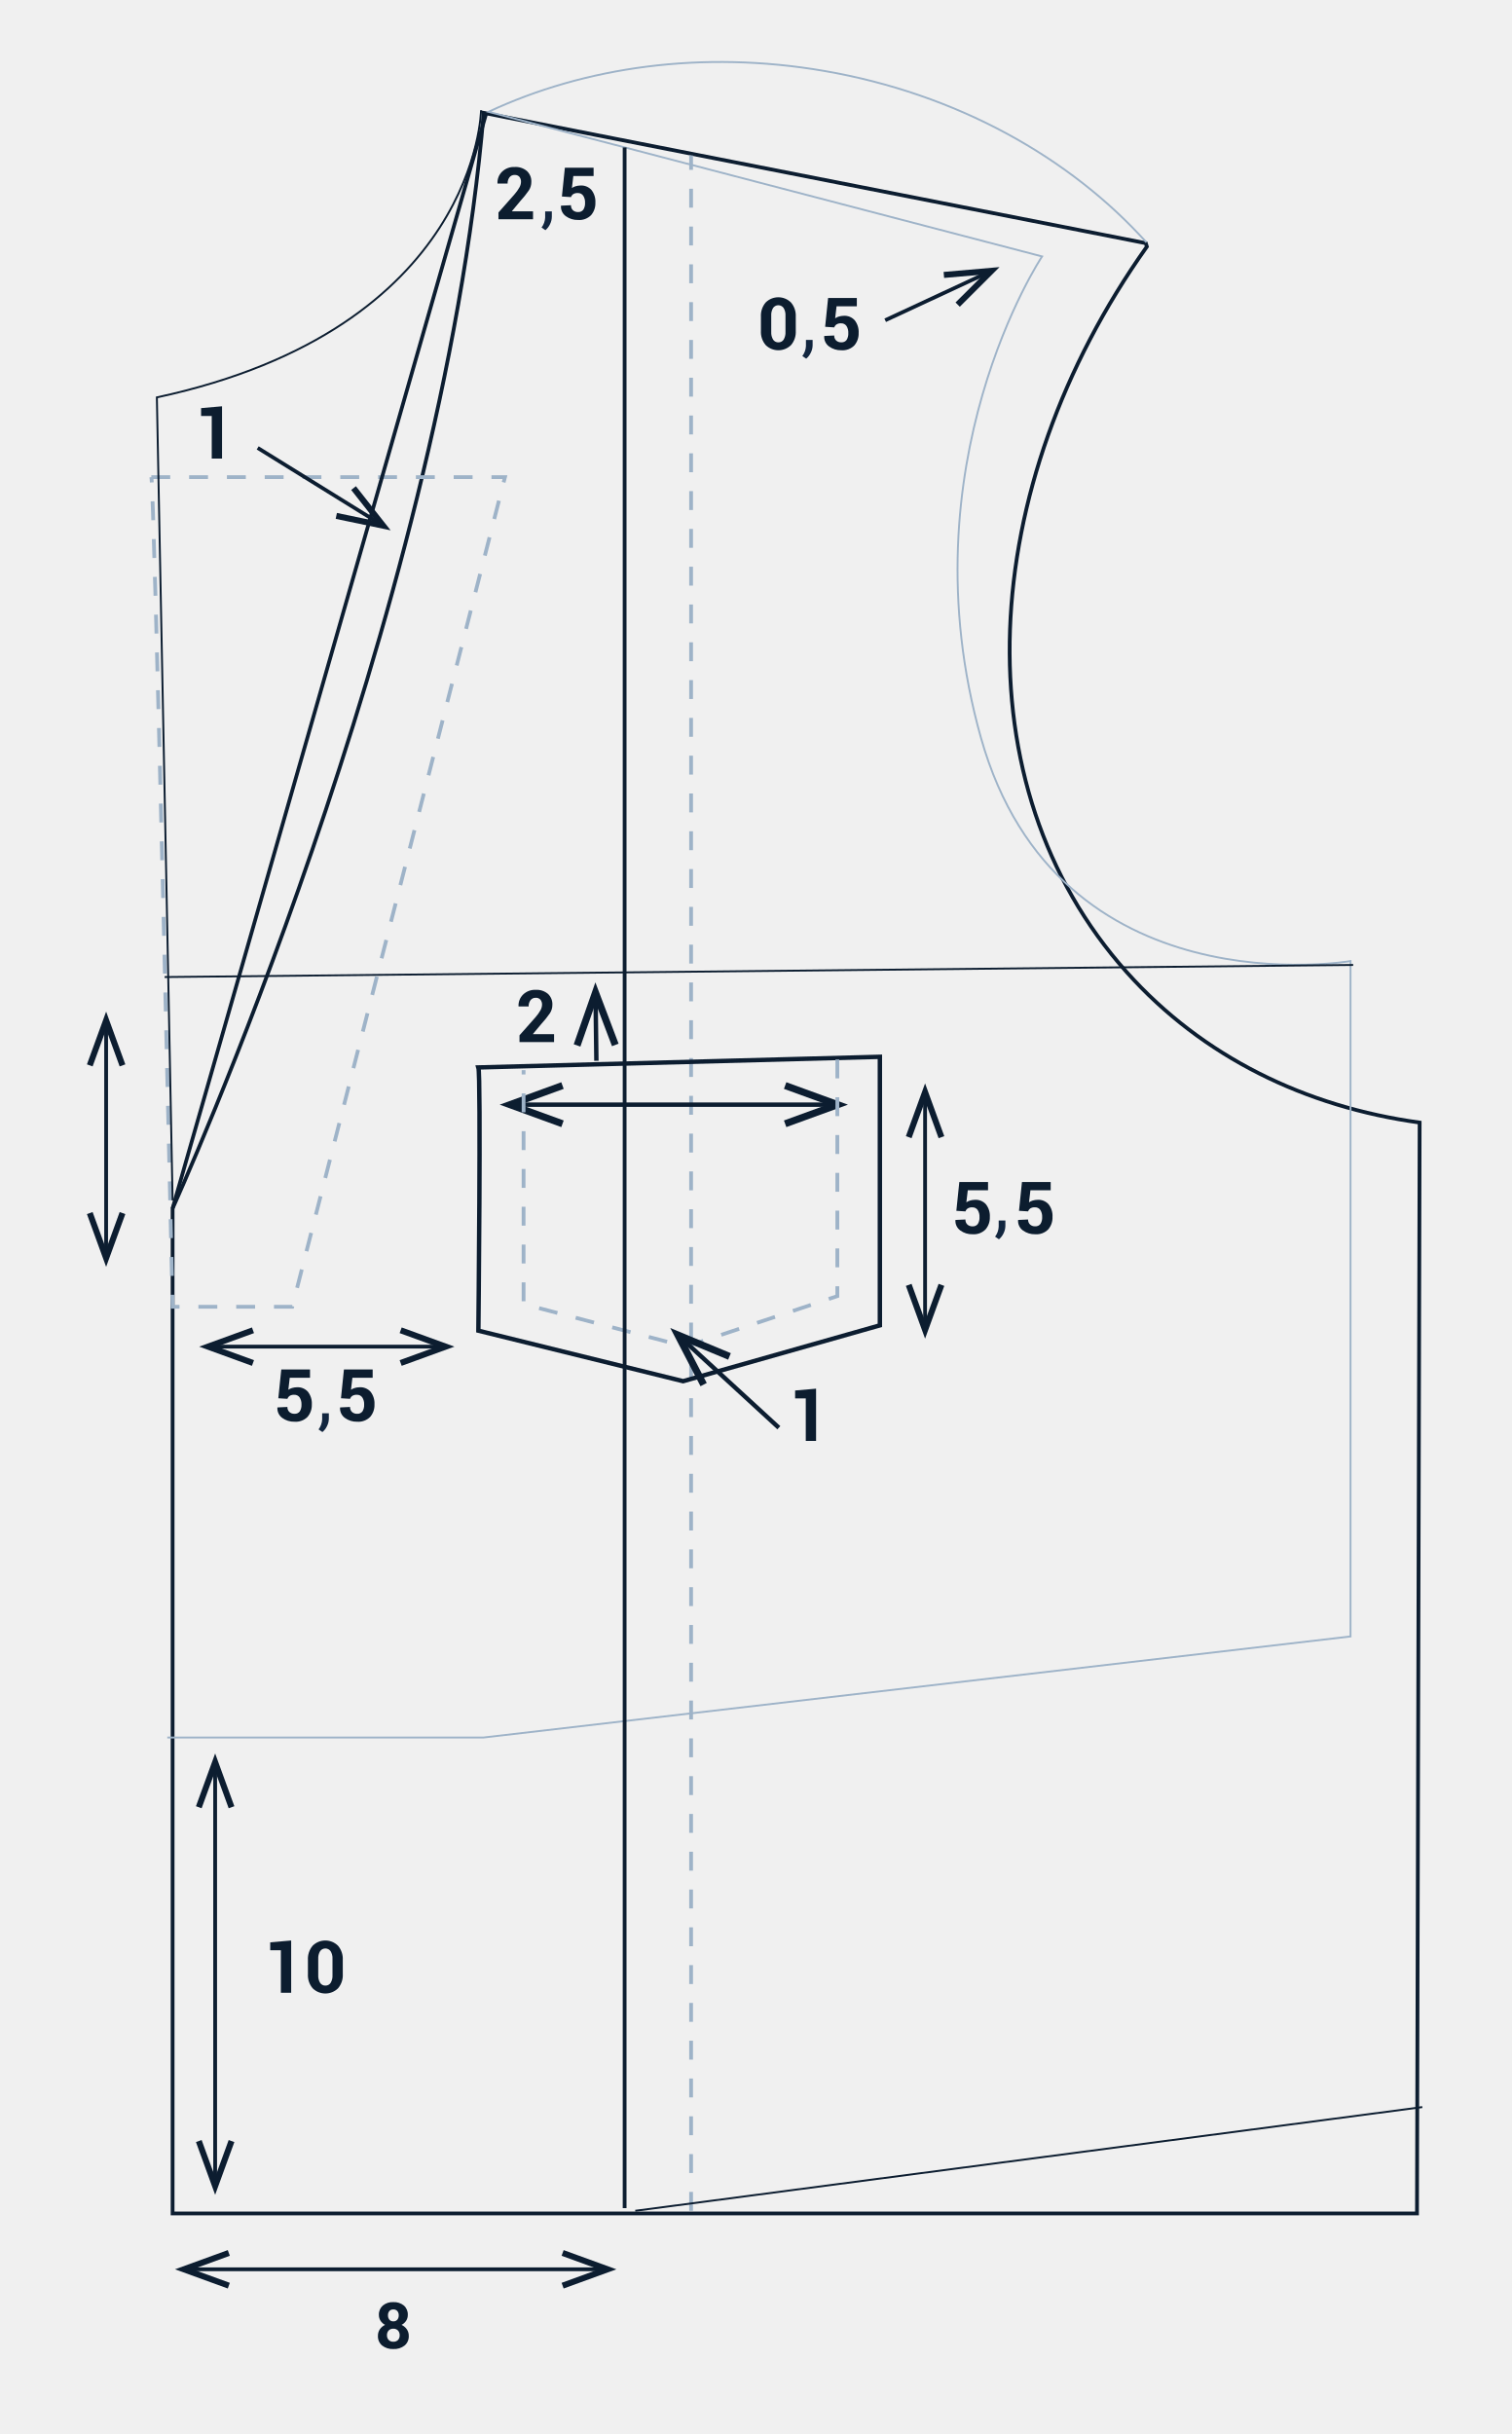
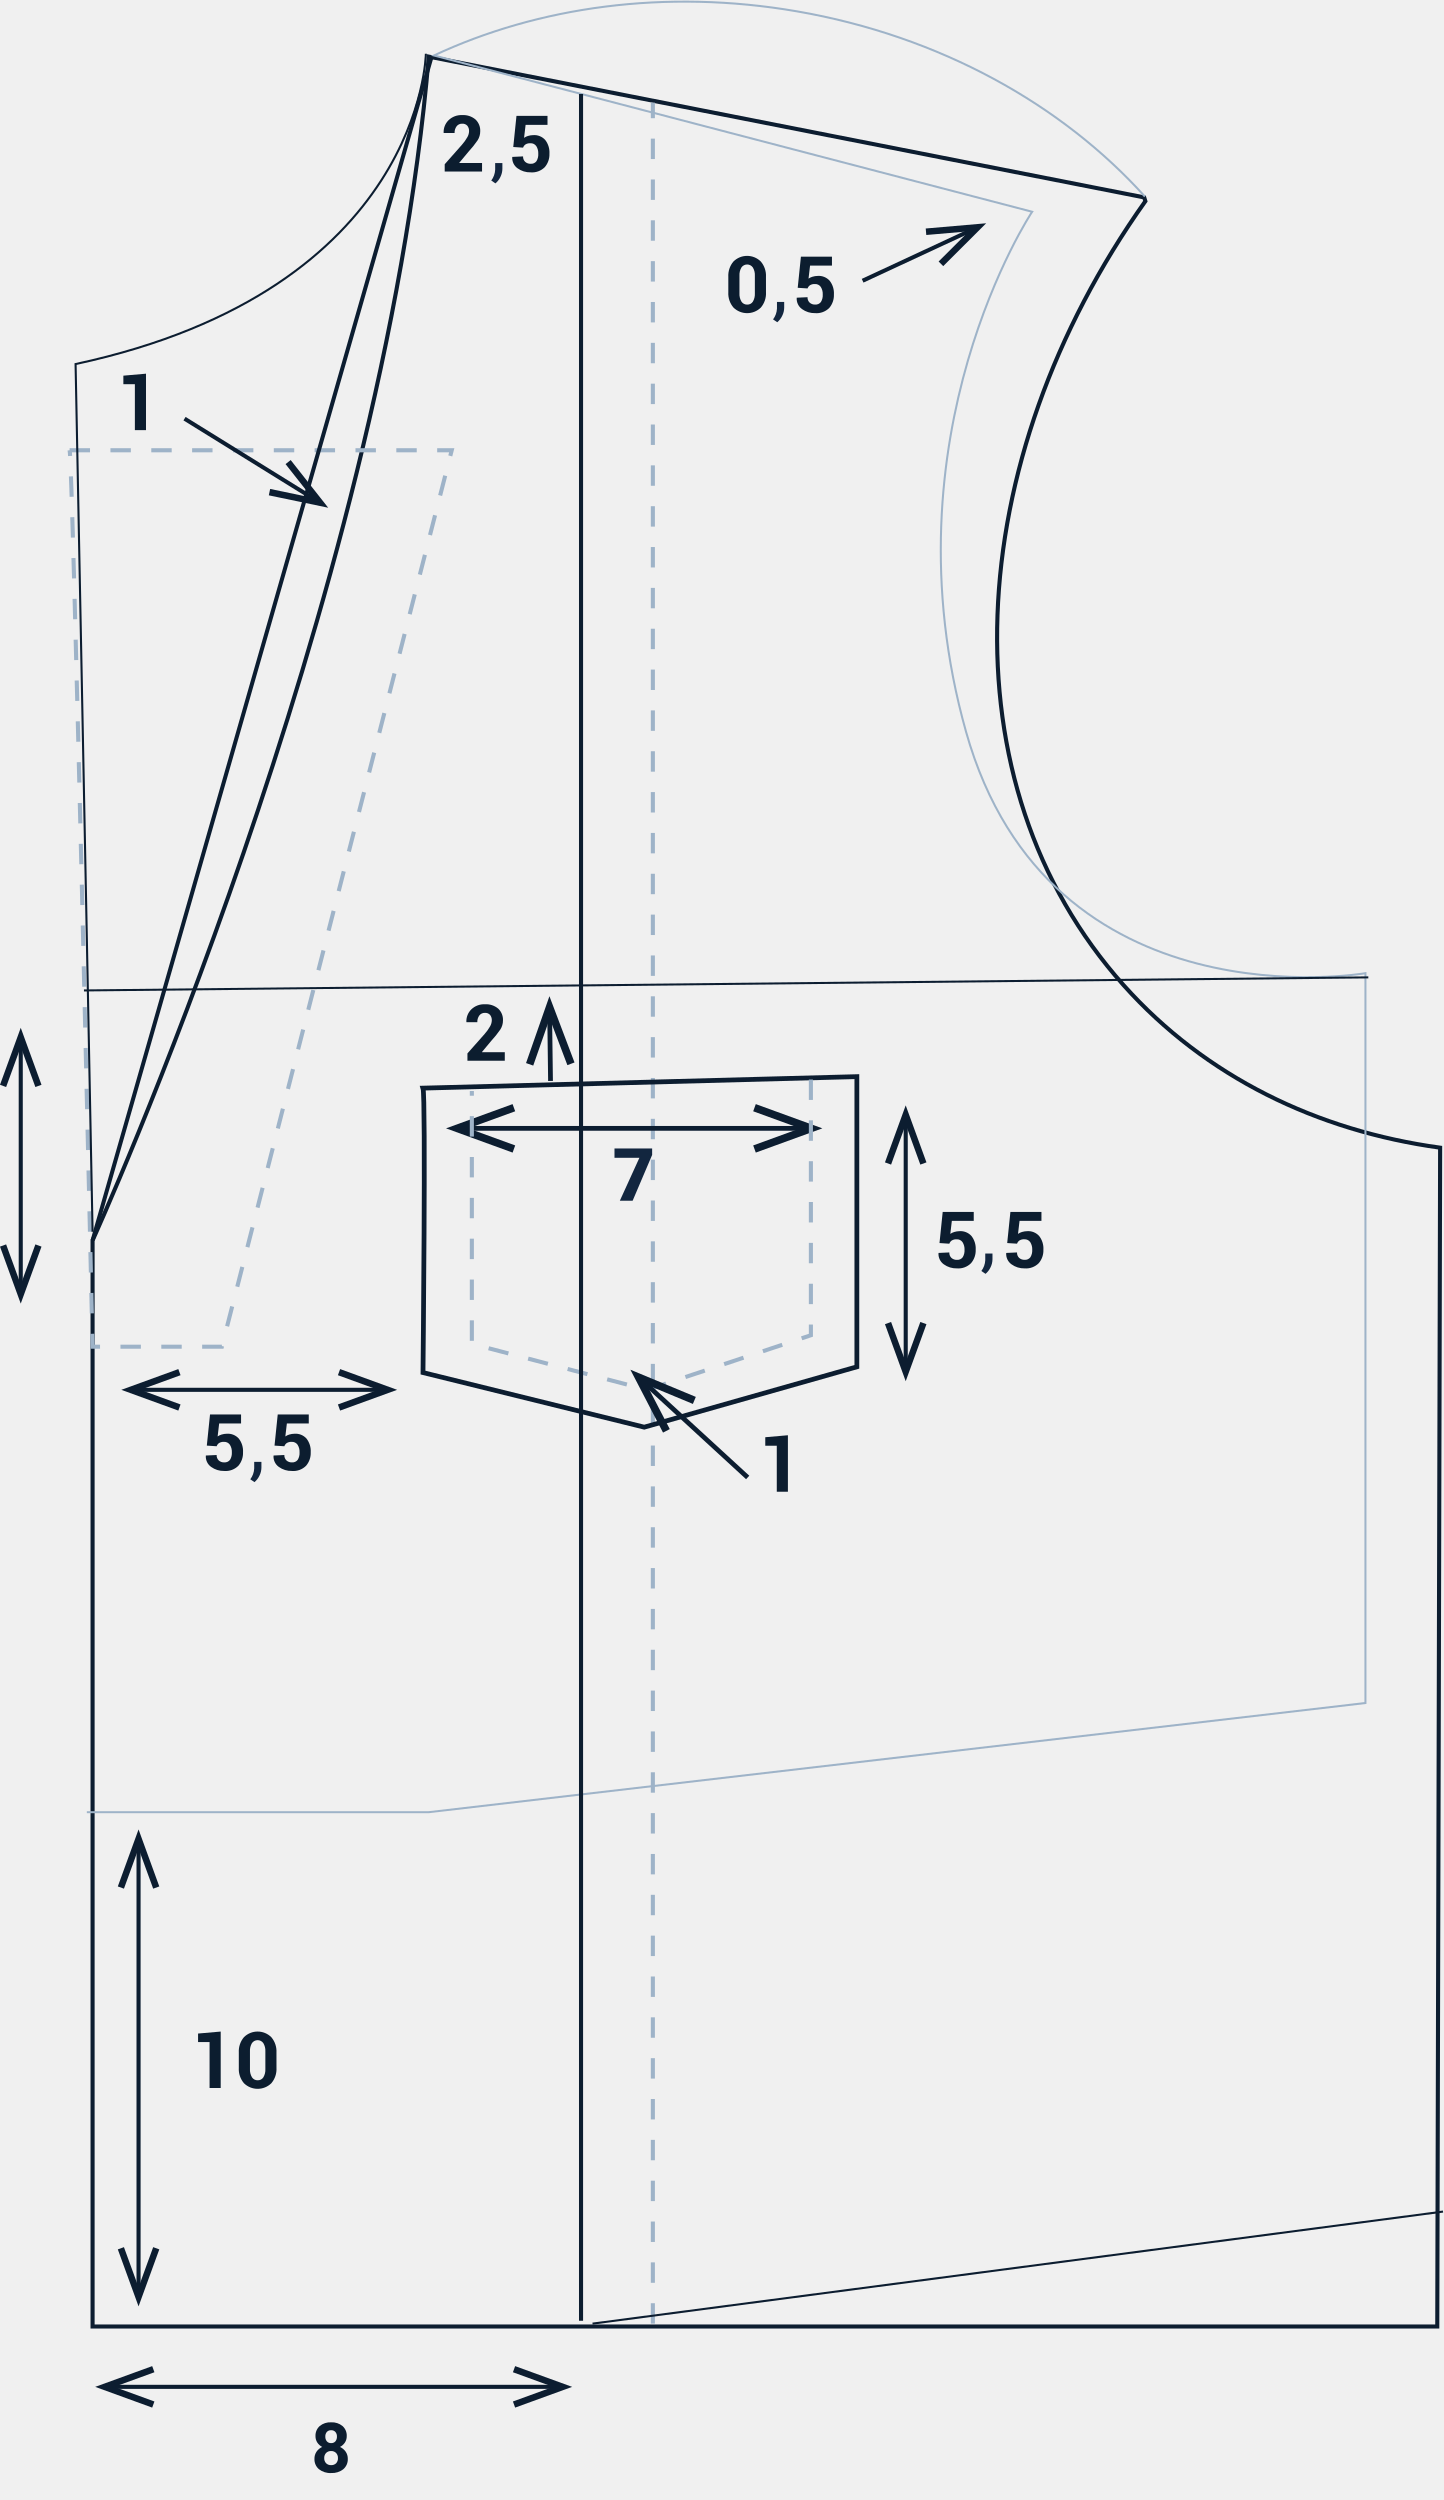
- <svg xmlns="http://www.w3.org/2000/svg" width="400" height="644" viewBox="0 0 400 644">
-   <defs>
-     <clipPath id="clip-path">
-       <rect id="Rectángulo_404127" data-name="Rectángulo 404127" width="400" height="644" transform="translate(-7376 -8992)" fill="#fff" stroke="#707070" stroke-width="1" />
-     </clipPath>
-   </defs>
-   <g id="Enmascarar_grupo_1098833" data-name="Enmascarar grupo 1098833" transform="translate(7376 8992)" clip-path="url(#clip-path)">
-     <g id="Grupo_1103489" data-name="Grupo 1103489">
-       <path id="Trazado_880491" data-name="Trazado 880491" d="M266.638,236.037c-44.21-49.431-39.914-128.3,5.328-191.963l-.289-.923L96.5,8.678c-11.257,133.669-82.312,289.85-82.312,289.85v265.93H343.436l.7-288.631C313.976,271.683,286.73,258.5,266.638,236.037Z" transform="translate(-7344.521 -8970.814)" fill="none" stroke="#0c1d30" stroke-miterlimit="10" stroke-width="1" />
-       <path id="Trazado_881534" data-name="Trazado 881534" d="M0,543.821V0" transform="translate(-7193.146 -8950.879)" fill="none" stroke="#9eb3c8" stroke-width="1" stroke-dasharray="5 5" />
-       <path id="Trazado_880492" data-name="Trazado 880492" d="M13.308,443.566h83.72l229.347-26.734V238.138s-77.387,13.367-97.789-59.1,16.18-127.337,16.18-127.337L98.3,13.432C123.782,1.524,154.93-2.942,187.16,2.624c35.08,6.06,64.966,22.882,85.208,45.346" transform="translate(-7345.048 -8975.851)" fill="none" stroke="#9eb3c8" stroke-miterlimit="10" stroke-width="0.5" />
-       <path id="Trazado_881535" data-name="Trazado 881535" d="M0,3.2,314.474,0" transform="translate(-7332.443 -8736.688)" fill="none" stroke="#0c1d30" stroke-width="0.5" />
-       <path id="Trazado_880493" data-name="Trazado 880493" d="M10.666,69.008h93.569l-56.283,219.5H16.294S11.369,69.008,10.666,69.008Z" transform="translate(-7346.627 -8934.763)" fill="none" stroke="#9eb3c8" stroke-miterlimit="10" stroke-width="1" stroke-dasharray="5 5" />
-       <path id="Trazado_880494" data-name="Trazado 880494" d="M97.354,8.238h0s-.733,57.689-85.771,75.981l4.163,212.462" transform="translate(-7346.078 -8971.077)" fill="none" stroke="#0c1d30" stroke-miterlimit="10" stroke-width="0.51" />
-       <path id="Trazado_881536" data-name="Trazado 881536" d="M0,0H0" transform="translate(-7331.739 -8668.064)" fill="none" stroke="#0c1d30" stroke-width="1" stroke-dasharray="5 5" />
-       <path id="Trazado_881537" data-name="Trazado 881537" d="M0,0H0" transform="translate(-7248.725 -8962.839)" fill="none" stroke="#0c1d30" stroke-width="1" stroke-dasharray="5 5" />
-       <path id="Trazado_881538" data-name="Trazado 881538" d="M0,289.85,83.015,0" transform="translate(-7330.333 -8962.136)" fill="none" stroke="#0c1d30" stroke-width="0.986" />
-       <path id="Trazado_881539" data-name="Trazado 881539" d="M208.241,0,0,27.437" transform="translate(-7207.92 -8434.496)" fill="none" stroke="#0c1d30" stroke-width="0.509" />
-       <path id="Trazado_881540" data-name="Trazado 881540" d="M0,58.51V0" transform="translate(-7347.921 -8719.832)" fill="none" stroke="#0c1d30" stroke-width="1" />
-       <path id="Trazado_880495" data-name="Trazado 880495" d="M10.161,191.265l-1.5-.546-3.58,9.833L1.5,190.718l-1.5.546,5.079,13.958Z" transform="translate(-7353 -8862.031)" fill="#0c1d30" />
-       <path id="Trazado_880496" data-name="Trazado 880496" d="M10.161,171.48l-1.5.546-3.58-9.833L1.5,172.026,0,171.48l5.079-13.958Z" transform="translate(-7353 -8881.868)" fill="#0c1d30" />
-       <path id="Trazado_881541" data-name="Trazado 881541" d="M0,107.755V0" transform="translate(-7319.076 -8523.549)" fill="none" stroke="#0c1d30" stroke-width="1" />
-       <path id="Trazado_880497" data-name="Trazado 880497" d="M28.216,344.952l-1.5-.546-3.58,9.833-3.579-9.833-1.5.546,5.079,13.958Z" transform="translate(-7342.211 -8770.19)" fill="#0c1d30" />
-       <path id="Trazado_880498" data-name="Trazado 880498" d="M28.216,294.342l-1.5.546-3.58-9.833-3.579,9.833-1.5-.546,5.079-13.958Z" transform="translate(-7342.211 -8808.448)" fill="#0c1d30" />
-       <path id="Trazado_881542" data-name="Trazado 881542" d="M0,0H107.755" transform="translate(-7325.179 -8391.581)" fill="none" stroke="#0c1d30" stroke-width="1" />
-       <path id="Trazado_880499" data-name="Trazado 880499" d="M28.547,372.8l.546-1.5-9.833-3.58,9.833-3.579-.546-1.5-13.958,5.079Z" transform="translate(-7344.282 -8759.297)" fill="#0c1d30" />
-       <path id="Trazado_880500" data-name="Trazado 880500" d="M79.157,372.8l-.546-1.5,9.833-3.58-9.833-3.579.546-1.5,13.958,5.079Z" transform="translate(-7306.024 -8759.297)" fill="#0c1d30" />
-       <path id="Trazado_881543" data-name="Trazado 881543" d="M0,0H58.51" transform="translate(-7318.783 -8635.703)" fill="none" stroke="#0c1d30" stroke-width="1" />
-       <path id="Trazado_880501" data-name="Trazado 880501" d="M32.55,219.99l.546-1.5-9.833-3.58,9.833-3.579-.546-1.5-13.958,5.079Z" transform="translate(-7341.89 -8850.61)" fill="#0c1d30" />
-       <path id="Trazado_880502" data-name="Trazado 880502" d="M52.335,219.99l-.546-1.5,9.833-3.58-9.833-3.579.546-1.5,13.958,5.079Z" transform="translate(-7322.053 -8850.61)" fill="#0c1d30" />
-       <path id="Trazado_881544" data-name="Trazado 881544" d="M0,0V58.51" transform="translate(-7131.236 -8700.837)" fill="none" stroke="#0c1d30" stroke-width="1" />
-       <path id="Trazado_880503" data-name="Trazado 880503" d="M135.632,183.37l1.5.546,3.58-9.833,3.579,9.833,1.5-.546-5.079-13.958Z" transform="translate(-7271.949 -8874.763)" fill="#0c1d30" />
-       <path id="Trazado_880504" data-name="Trazado 880504" d="M135.632,203.155l1.5-.546,3.58,9.833,3.579-9.833,1.5.546-5.079,13.958Z" transform="translate(-7271.949 -8854.926)" fill="#0c1d30" />
-       <path id="Trazado_881545" data-name="Trazado 881545" d="M81.614,0H0" transform="translate(-7238.525 -8699.723)" fill="none" stroke="#0c1d30" stroke-width="1.168" />
-       <path id="Trazado_880505" data-name="Trazado 880505" d="M116.074,169.22l-.637,1.756,11.487,4.179-11.487,4.181.637,1.754,16.3-5.935Z" transform="translate(-7284.018 -8874.878)" fill="#0c1d30" />
-       <path id="Trazado_880506" data-name="Trazado 880506" d="M84.659,169.22l.637,1.756L73.81,175.155,85.3,179.336l-.637,1.754-16.3-5.935Z" transform="translate(-7312.153 -8874.878)" fill="#0c1d30" />
-       <path id="Trazado_881546" data-name="Trazado 881546" d="M0,12.167,26.159,0" transform="translate(-7141.789 -8919.429)" fill="none" stroke="#0c1d30" stroke-width="1" />
-       <path id="Trazado_880507" data-name="Trazado 880507" d="M146.165,44.714l-1.128-1.133,7.406-7.392-10.426.9L141.88,35.5l14.8-1.281Z" transform="translate(-7268.216 -8955.552)" fill="#0c1d30" />
-       <path id="Trazado_881547" data-name="Trazado 881547" d="M.2,15.481,0,0" transform="translate(-7218.405 -8726.812)" fill="none" stroke="#0c1d30" stroke-width="1.168" />
-       <path id="Trazado_880508" data-name="Trazado 880508" d="M92.491,168.906l-1.746.66-4.328-11.432-4.034,11.539-1.761-.617,5.726-16.378Z" transform="translate(-7304.821 -8884.763)" fill="#0c1d30" />
-       <path id="Trazado_881548" data-name="Trazado 881548" d="M0,0,31.34,19.43" transform="translate(-7307.819 -8873.492)" fill="none" stroke="#0c1d30" stroke-width="1" />
-       <path id="Trazado_880509" data-name="Trazado 880509" d="M41.2,79.146l.328-1.564,10.244,2.139L45.3,71.5l1.256-.989,9.186,11.673Z" transform="translate(-7328.382 -8933.865)" fill="#0c1d30" />
-       <path id="Trazado_880510" data-name="Trazado 880510" d="M64.831,167.822c.7,2.11,0,69.648,0,69.648L119,250.837l52.06-14.774V165.009Z" transform="translate(-7314.259 -8877.395)" fill="none" stroke="#0c1d30" stroke-miterlimit="10" stroke-width="1.168" />
-       <path id="Trazado_880511" data-name="Trazado 880511" d="M155.332,165.449v62.614l-40.1,13.367L72.317,230.173V168.262" transform="translate(-7309.785 -8877.132)" fill="none" stroke="#9eb3c8" stroke-miterlimit="10" stroke-width="1" stroke-dasharray="5 5" />
-       <path id="Trazado_880512" data-name="Trazado 880512" d="M24.449,71.1H21.725V59.845H18.907V57.757l5.542-.486Z" transform="translate(-7341.702 -8941.775)" fill="#0c1d2f" />
-       <path id="Trazado_880513" data-name="Trazado 880513" d="M77.4,31.464H68.256V29.677L72.478,24.9a10.743,10.743,0,0,0,1.344-1.887,3.132,3.132,0,0,0,.4-1.419,2.039,2.039,0,0,0-.422-1.348,1.555,1.555,0,0,0-1.264-.5,1.623,1.623,0,0,0-1.376.645,2.652,2.652,0,0,0-.487,1.639H68.013l-.019-.056a4.055,4.055,0,0,1,1.2-3.075,4.486,4.486,0,0,1,3.342-1.259,4.616,4.616,0,0,1,3.257,1.072,3.721,3.721,0,0,1,1.161,2.877,4.058,4.058,0,0,1-.65,2.238,25.3,25.3,0,0,1-2.243,2.8l-2.246,2.7.019.048H77.4Z" transform="translate(-7312.37 -8965.459)" fill="#0c1d2f" />
-       <path id="Trazado_880514" data-name="Trazado 880514" d="M78.755,25.381l.786-7.62h7.6v2.192H81.78L81.4,23.135a3.308,3.308,0,0,1,.965-.463,4.64,4.64,0,0,1,1.264-.2,3.612,3.612,0,0,1,2.944,1.174,4.99,4.99,0,0,1,1.043,3.374,4.786,4.786,0,0,1-1.133,3.286,4.385,4.385,0,0,1-3.464,1.283,5.243,5.243,0,0,1-3.221-1,3.115,3.115,0,0,1-1.291-2.738l.018-.046,2.631-.123a1.72,1.72,0,0,0,.514,1.329,1.9,1.9,0,0,0,1.348.478,1.612,1.612,0,0,0,1.419-.636,3.158,3.158,0,0,0,.444-1.816,3.227,3.227,0,0,0-.487-1.877,1.643,1.643,0,0,0-1.441-.7,2.1,2.1,0,0,0-1.2.289,1.589,1.589,0,0,0-.594.788Z" transform="translate(-7306.084 -8965.387)" fill="#0c1d2f" />
-       <path id="Trazado_880515" data-name="Trazado 880515" d="M120.846,48.109a5.346,5.346,0,0,1-1.259,3.764,4.787,4.787,0,0,1-6.7,0,5.326,5.326,0,0,1-1.264-3.764V44.356a5.363,5.363,0,0,1,1.259-3.764,4.758,4.758,0,0,1,6.692,0,5.345,5.345,0,0,1,1.268,3.764Zm-2.724-4.034a3.522,3.522,0,0,0-.5-2.031,1.7,1.7,0,0,0-2.781,0,3.575,3.575,0,0,0-.49,2.031v4.3a3.593,3.593,0,0,0,.5,2.056,1.611,1.611,0,0,0,1.4.716,1.581,1.581,0,0,0,1.38-.716,3.62,3.62,0,0,0,.492-2.056Z" transform="translate(-7286.295 -8952.564)" fill="#0c1d2f" />
-       <path id="Trazado_880516" data-name="Trazado 880516" d="M122.351,46.959l.786-7.62h7.6v2.192h-5.363L125,44.713a3.309,3.309,0,0,1,.965-.463,4.64,4.64,0,0,1,1.264-.2,3.612,3.612,0,0,1,2.944,1.174,4.99,4.99,0,0,1,1.043,3.374,4.786,4.786,0,0,1-1.133,3.286,4.385,4.385,0,0,1-3.464,1.283,5.243,5.243,0,0,1-3.221-1,3.115,3.115,0,0,1-1.291-2.738l.018-.046,2.631-.123a1.72,1.72,0,0,0,.514,1.329,1.9,1.9,0,0,0,1.348.478,1.612,1.612,0,0,0,1.419-.636,3.158,3.158,0,0,0,.444-1.816A3.227,3.227,0,0,0,128,46.739a1.643,1.643,0,0,0-1.441-.7,2.1,2.1,0,0,0-1.2.289,1.589,1.589,0,0,0-.594.788Z" transform="translate(-7280.032 -8952.492)" fill="#0c1d2f" />
-       <path id="Trazado_880517" data-name="Trazado 880517" d="M35.9,325.189H33.174V313.937H30.356v-2.088l5.542-.486Z" transform="translate(-7334.86 -8789.936)" fill="#0c1d2f" />
-       <path id="Trazado_880518" data-name="Trazado 880518" d="M45.823,320.255a5.346,5.346,0,0,1-1.259,3.764,4.787,4.787,0,0,1-6.7,0,5.326,5.326,0,0,1-1.264-3.764V316.5a5.363,5.363,0,0,1,1.259-3.764,4.758,4.758,0,0,1,6.692,0,5.345,5.345,0,0,1,1.268,3.764ZM43.1,316.221a3.522,3.522,0,0,0-.5-2.031,1.7,1.7,0,0,0-2.781,0,3.575,3.575,0,0,0-.49,2.031v4.3a3.593,3.593,0,0,0,.5,2.056,1.611,1.611,0,0,0,1.4.716,1.581,1.581,0,0,0,1.38-.716,3.62,3.62,0,0,0,.492-2.056Z" transform="translate(-7331.127 -8789.937)" fill="#0c1d2f" />
-       <path id="Trazado_881549" data-name="Trazado 881549" d="M0,545.228V0" transform="translate(-7210.734 -8952.99)" fill="#161615" />
-       <path id="Trazado_881550" data-name="Trazado 881550" d="M0,545.228V0" transform="translate(-7210.734 -8952.99)" fill="none" stroke="#0c1d30" stroke-width="1" />
-       <path id="Trazado_880519" data-name="Trazado 880519" d="M144.081,193.364l.786-7.62h7.6v2.192h-5.363l-.375,3.182a3.309,3.309,0,0,1,.965-.463,4.641,4.641,0,0,1,1.264-.2,3.613,3.613,0,0,1,2.944,1.174A4.991,4.991,0,0,1,152.946,195a4.785,4.785,0,0,1-1.133,3.286,4.385,4.385,0,0,1-3.464,1.283,5.243,5.243,0,0,1-3.221-1,3.115,3.115,0,0,1-1.291-2.738l.018-.046,2.631-.123A1.72,1.72,0,0,0,147,197a1.9,1.9,0,0,0,1.348.478,1.613,1.613,0,0,0,1.419-.636,3.158,3.158,0,0,0,.444-1.816,3.227,3.227,0,0,0-.487-1.877,1.643,1.643,0,0,0-1.441-.7,2.1,2.1,0,0,0-1.2.289,1.589,1.589,0,0,0-.594.788Z" transform="translate(-7267.046 -8865.003)" fill="#0c1d2f" />
-       <path id="Trazado_880520" data-name="Trazado 880520" d="M154.458,193.364l.786-7.62h7.6v2.192h-5.363l-.375,3.182a3.309,3.309,0,0,1,.965-.463,4.641,4.641,0,0,1,1.264-.2,3.613,3.613,0,0,1,2.944,1.174A4.99,4.99,0,0,1,163.323,195a4.785,4.785,0,0,1-1.133,3.286,4.385,4.385,0,0,1-3.464,1.283,5.243,5.243,0,0,1-3.221-1,3.115,3.115,0,0,1-1.291-2.738l.018-.046,2.631-.123a1.72,1.72,0,0,0,.514,1.329,1.9,1.9,0,0,0,1.348.478,1.613,1.613,0,0,0,1.419-.636,3.158,3.158,0,0,0,.444-1.816,3.227,3.227,0,0,0-.487-1.877,1.643,1.643,0,0,0-1.441-.7,2.1,2.1,0,0,0-1.2.289,1.589,1.589,0,0,0-.594.788Z" transform="translate(-7260.846 -8865.003)" fill="#0c1d2f" />
-       <path id="Trazado_880521" data-name="Trazado 880521" d="M31.788,224.41l.786-7.62h7.6v2.192H34.813l-.375,3.182a3.307,3.307,0,0,1,.965-.463,4.64,4.64,0,0,1,1.264-.2,3.612,3.612,0,0,1,2.944,1.174,4.991,4.991,0,0,1,1.043,3.374,4.786,4.786,0,0,1-1.133,3.286,4.385,4.385,0,0,1-3.464,1.283,5.243,5.243,0,0,1-3.221-1,3.115,3.115,0,0,1-1.291-2.738l.018-.046,2.631-.123a1.72,1.72,0,0,0,.514,1.329,1.9,1.9,0,0,0,1.348.478,1.612,1.612,0,0,0,1.419-.636,3.158,3.158,0,0,0,.444-1.816,3.227,3.227,0,0,0-.487-1.877,1.643,1.643,0,0,0-1.441-.7,2.1,2.1,0,0,0-1.2.289,1.589,1.589,0,0,0-.594.788Z" transform="translate(-7334.15 -8846.451)" fill="#0c1d2f" />
-       <path id="Trazado_880522" data-name="Trazado 880522" d="M42.165,224.41l.786-7.62h7.6v2.192H45.19l-.375,3.182a3.307,3.307,0,0,1,.965-.463,4.64,4.64,0,0,1,1.264-.2,3.612,3.612,0,0,1,2.944,1.174,4.991,4.991,0,0,1,1.043,3.374,4.786,4.786,0,0,1-1.133,3.286,4.385,4.385,0,0,1-3.464,1.283,5.243,5.243,0,0,1-3.221-1,3.115,3.115,0,0,1-1.291-2.738l.018-.046,2.631-.123a1.72,1.72,0,0,0,.514,1.329,1.9,1.9,0,0,0,1.348.478,1.612,1.612,0,0,0,1.419-.636,3.158,3.158,0,0,0,.444-1.816,3.227,3.227,0,0,0-.487-1.877,1.643,1.643,0,0,0-1.441-.7,2.1,2.1,0,0,0-1.2.289,1.589,1.589,0,0,0-.594.788Z" transform="translate(-7327.949 -8846.451)" fill="#0c1d2f" />
-       <path id="Trazado_880523" data-name="Trazado 880523" d="M80.886,167.741H71.74v-1.788l4.222-4.774a10.743,10.743,0,0,0,1.344-1.887,3.132,3.132,0,0,0,.4-1.419,2.039,2.039,0,0,0-.422-1.348,1.555,1.555,0,0,0-1.264-.5,1.623,1.623,0,0,0-1.376.645,2.652,2.652,0,0,0-.487,1.639H71.5l-.019-.056a4.055,4.055,0,0,1,1.2-3.075,4.486,4.486,0,0,1,3.342-1.259,4.616,4.616,0,0,1,3.257,1.072,3.721,3.721,0,0,1,1.161,2.877,4.058,4.058,0,0,1-.65,2.238,25.306,25.306,0,0,1-2.243,2.8L75.3,165.6l.019.048h5.569Z" transform="translate(-7310.288 -8884.023)" fill="#0c1d2f" />
-       <path id="Trazado_881551" data-name="Trazado 881551" d="M24.839,22.818,0,0" transform="translate(-7194.77 -8637.063)" fill="none" stroke="#0c1d30" stroke-width="1.168" />
-       <path id="Trazado_880524" data-name="Trazado 880524" d="M112.637,216.583l-.717,1.724-11.288-4.692,5.631,10.851-1.655.859-7.994-15.4Z" transform="translate(-7295.267 -8850.554)" fill="#0c1d30" />
-       <path id="Trazado_880525" data-name="Trazado 880525" d="M122.83,233.8h-2.724V222.544h-2.818v-2.088l5.542-.486Z" transform="translate(-7282.911 -8844.55)" fill="#0c1d2f" />
-       <path id="Trazado_881552" data-name="Trazado 881552" d="M8.7-8.874a2.811,2.811,0,0,1-.44,1.561A3.166,3.166,0,0,1,7.047-6.226,3.5,3.5,0,0,1,8.442-5.059a2.992,2.992,0,0,1,.515,1.747,3.168,3.168,0,0,1-1.1,2.544,4.445,4.445,0,0,1-2.98.934A4.465,4.465,0,0,1,1.893-.772a3.16,3.16,0,0,1-1.1-2.54A3.011,3.011,0,0,1,1.3-5.063,3.442,3.442,0,0,1,2.689-6.226,3.134,3.134,0,0,1,1.482-7.313a2.831,2.831,0,0,1-.436-1.561,3.133,3.133,0,0,1,1.029-2.461,4.052,4.052,0,0,1,2.8-.917,4.079,4.079,0,0,1,2.793.909A3.121,3.121,0,0,1,8.7-8.874ZM6.549-3.486a1.74,1.74,0,0,0-.457-1.262,1.628,1.628,0,0,0-1.229-.473,1.625,1.625,0,0,0-1.22.469,1.737,1.737,0,0,0-.457,1.266,1.736,1.736,0,0,0,.448,1.245,1.633,1.633,0,0,0,1.245.473,1.629,1.629,0,0,0,1.224-.457A1.733,1.733,0,0,0,6.549-3.486ZM6.3-8.757A1.66,1.66,0,0,0,5.927-9.89a1.325,1.325,0,0,0-1.054-.427A1.335,1.335,0,0,0,3.827-9.9a1.651,1.651,0,0,0-.374,1.146A1.735,1.735,0,0,0,3.827-7.6a1.307,1.307,0,0,0,1.054.44,1.3,1.3,0,0,0,1.05-.44A1.747,1.747,0,0,0,6.3-8.757Z" transform="translate(-7276.8 -8370.644)" fill="#0c1d2f" />
-       <path id="Trazado_881553" data-name="Trazado 881553" d="M0,0H353.416V612.125H0Z" transform="translate(-7353 -8976)" fill="none" />
-       <path id="Trazado_881554" data-name="Trazado 881554" d="M1.309,2.832l-1.025-.7A4.712,4.712,0,0,0,1.24-.508V-2.139H3.008V-.723A4.448,4.448,0,0,1,2.524,1.25,4.618,4.618,0,0,1,1.309,2.832Z" transform="translate(-7164 -8899.93)" fill="#12263f" />
-       <path id="Trazado_881555" data-name="Trazado 881555" d="M1.309,2.832l-1.025-.7A4.712,4.712,0,0,0,1.24-.508V-2.139H3.008V-.723A4.448,4.448,0,0,1,2.524,1.25,4.618,4.618,0,0,1,1.309,2.832Z" transform="translate(-7113 -8666.93)" fill="#12263f" />
-       <path id="Trazado_881556" data-name="Trazado 881556" d="M1.309,2.832l-1.025-.7A4.712,4.712,0,0,0,1.24-.508V-2.139H3.008V-.723A4.448,4.448,0,0,1,2.524,1.25,4.618,4.618,0,0,1,1.309,2.832Z" transform="translate(-7292 -8615.93)" fill="#12263f" />
-       <path id="Trazado_881557" data-name="Trazado 881557" d="M1.309,2.832l-1.025-.7A4.712,4.712,0,0,0,1.24-.508V-2.139H3.008V-.723A4.448,4.448,0,0,1,2.524,1.25,4.618,4.618,0,0,1,1.309,2.832Z" transform="translate(-7233 -8933.93)" fill="#12263f" />
-     </g>
+ <svg xmlns="http://www.w3.org/2000/svg" width="353.417" height="612.125" viewBox="0 0 353.417 612.125">
+   <g id="Grupo_1103495" data-name="Grupo 1103495" transform="translate(6799.711 8976)">
+     <path id="Trazado_880491" data-name="Trazado 880491" d="M266.638,236.037c-44.21-49.431-39.914-128.3,5.328-191.963l-.289-.923L96.5,8.678c-11.257,133.669-82.312,289.85-82.312,289.85v265.93H343.436l.7-288.631C313.976,271.683,286.73,258.5,266.638,236.037Z" transform="translate(-6791.232 -8970.814)" fill="none" stroke="#0c1d30" stroke-miterlimit="10" stroke-width="1" />
+     <path id="Trazado_881533" data-name="Trazado 881533" d="M0,543.821V0" transform="translate(-6639.857 -8950.879)" fill="none" stroke="#9eb3c8" stroke-width="1" stroke-dasharray="5 5" />
+     <path id="Trazado_880492" data-name="Trazado 880492" d="M13.308,443.566h83.72l229.347-26.734V238.138s-77.387,13.367-97.789-59.1,16.18-127.337,16.18-127.337L98.3,13.432C123.782,1.524,154.93-2.942,187.16,2.624c35.08,6.06,64.966,22.882,85.208,45.346" transform="translate(-6791.759 -8975.851)" fill="none" stroke="#9eb3c8" stroke-miterlimit="10" stroke-width="0.5" />
+     <path id="Trazado_881534" data-name="Trazado 881534" d="M0,3.2,314.474,0" transform="translate(-6779.154 -8736.688)" fill="none" stroke="#0c1d30" stroke-width="0.5" />
+     <path id="Trazado_880493" data-name="Trazado 880493" d="M10.666,69.008h93.569l-56.283,219.5H16.294S11.369,69.008,10.666,69.008Z" transform="translate(-6793.338 -8934.763)" fill="none" stroke="#9eb3c8" stroke-miterlimit="10" stroke-width="1" stroke-dasharray="5 5" />
+     <path id="Trazado_880494" data-name="Trazado 880494" d="M97.354,8.238h0s-.733,57.689-85.771,75.981l4.163,212.462" transform="translate(-6792.789 -8971.077)" fill="none" stroke="#0c1d30" stroke-miterlimit="10" stroke-width="0.51" />
+     <path id="Trazado_881535" data-name="Trazado 881535" d="M0,0H0" transform="translate(-6778.45 -8668.064)" fill="none" stroke="#0c1d30" stroke-width="1" stroke-dasharray="5 5" />
+     <path id="Trazado_881536" data-name="Trazado 881536" d="M0,0H0" transform="translate(-6695.436 -8962.839)" fill="none" stroke="#0c1d30" stroke-width="1" stroke-dasharray="5 5" />
+     <path id="Trazado_881537" data-name="Trazado 881537" d="M0,289.85,83.015,0" transform="translate(-6777.044 -8962.136)" fill="none" stroke="#0c1d30" stroke-width="0.986" />
+     <path id="Trazado_881538" data-name="Trazado 881538" d="M208.241,0,0,27.437" transform="translate(-6654.631 -8434.496)" fill="none" stroke="#0c1d30" stroke-width="0.509" />
+     <path id="Trazado_881539" data-name="Trazado 881539" d="M0,58.51V0" transform="translate(-6794.632 -8719.832)" fill="none" stroke="#0c1d30" stroke-width="1" />
+     <path id="Trazado_880495" data-name="Trazado 880495" d="M10.161,191.265l-1.5-.546-3.58,9.833L1.5,190.718l-1.5.546,5.079,13.958Z" transform="translate(-6799.711 -8862.031)" fill="#0c1d30" />
+     <path id="Trazado_880496" data-name="Trazado 880496" d="M10.161,171.48l-1.5.546-3.58-9.833L1.5,172.026,0,171.48l5.079-13.958Z" transform="translate(-6799.711 -8881.868)" fill="#0c1d30" />
+     <path id="Trazado_881540" data-name="Trazado 881540" d="M0,107.755V0" transform="translate(-6765.787 -8523.549)" fill="none" stroke="#0c1d30" stroke-width="1" />
+     <path id="Trazado_880497" data-name="Trazado 880497" d="M28.216,344.952l-1.5-.546-3.58,9.833-3.579-9.833-1.5.546,5.079,13.958Z" transform="translate(-6788.922 -8770.19)" fill="#0c1d30" />
+     <path id="Trazado_880498" data-name="Trazado 880498" d="M28.216,294.342l-1.5.546-3.58-9.833-3.579,9.833-1.5-.546,5.079-13.958Z" transform="translate(-6788.922 -8808.448)" fill="#0c1d30" />
+     <path id="Trazado_881541" data-name="Trazado 881541" d="M0,0H107.755" transform="translate(-6771.89 -8391.581)" fill="none" stroke="#0c1d30" stroke-width="1" />
+     <path id="Trazado_880499" data-name="Trazado 880499" d="M28.547,372.8l.546-1.5-9.833-3.58,9.833-3.579-.546-1.5-13.958,5.079Z" transform="translate(-6790.993 -8759.297)" fill="#0c1d30" />
+     <path id="Trazado_880500" data-name="Trazado 880500" d="M79.157,372.8l-.546-1.5,9.833-3.58-9.833-3.579.546-1.5,13.958,5.079Z" transform="translate(-6752.735 -8759.297)" fill="#0c1d30" />
+     <path id="Trazado_881542" data-name="Trazado 881542" d="M0,0H58.51" transform="translate(-6765.494 -8635.703)" fill="none" stroke="#0c1d30" stroke-width="1" />
+     <path id="Trazado_880501" data-name="Trazado 880501" d="M32.55,219.99l.546-1.5-9.833-3.58,9.833-3.579-.546-1.5-13.958,5.079Z" transform="translate(-6788.601 -8850.61)" fill="#0c1d30" />
+     <path id="Trazado_880502" data-name="Trazado 880502" d="M52.335,219.99l-.546-1.5,9.833-3.58-9.833-3.579.546-1.5,13.958,5.079Z" transform="translate(-6768.764 -8850.61)" fill="#0c1d30" />
+     <path id="Trazado_881543" data-name="Trazado 881543" d="M0,0V58.51" transform="translate(-6577.947 -8700.837)" fill="none" stroke="#0c1d30" stroke-width="1" />
+     <path id="Trazado_880503" data-name="Trazado 880503" d="M135.632,183.37l1.5.546,3.58-9.833,3.579,9.833,1.5-.546-5.079-13.958Z" transform="translate(-6718.66 -8874.763)" fill="#0c1d30" />
+     <path id="Trazado_880504" data-name="Trazado 880504" d="M135.632,203.155l1.5-.546,3.58,9.833,3.579-9.833,1.5.546-5.079,13.958Z" transform="translate(-6718.66 -8854.926)" fill="#0c1d30" />
+     <path id="Trazado_881544" data-name="Trazado 881544" d="M81.614,0H0" transform="translate(-6685.236 -8699.723)" fill="none" stroke="#0c1d30" stroke-width="1.168" />
+     <path id="Trazado_880505" data-name="Trazado 880505" d="M116.074,169.22l-.637,1.756,11.487,4.179-11.487,4.181.637,1.754,16.3-5.935Z" transform="translate(-6730.729 -8874.878)" fill="#0c1d30" />
+     <path id="Trazado_880506" data-name="Trazado 880506" d="M84.659,169.22l.637,1.756L73.81,175.155,85.3,179.336l-.637,1.754-16.3-5.935Z" transform="translate(-6758.864 -8874.878)" fill="#0c1d30" />
+     <path id="Trazado_881545" data-name="Trazado 881545" d="M0,12.167,26.159,0" transform="translate(-6588.5 -8919.429)" fill="none" stroke="#0c1d30" stroke-width="1" />
+     <path id="Trazado_880507" data-name="Trazado 880507" d="M146.165,44.714l-1.128-1.133,7.406-7.392-10.426.9L141.88,35.5l14.8-1.281Z" transform="translate(-6714.927 -8955.552)" fill="#0c1d30" />
+     <path id="Trazado_881546" data-name="Trazado 881546" d="M.2,15.481,0,0" transform="translate(-6665.116 -8726.812)" fill="none" stroke="#0c1d30" stroke-width="1.168" />
+     <path id="Trazado_880508" data-name="Trazado 880508" d="M92.491,168.906l-1.746.66-4.328-11.432-4.034,11.539-1.761-.617,5.726-16.378Z" transform="translate(-6751.532 -8884.763)" fill="#0c1d30" />
+     <path id="Trazado_881547" data-name="Trazado 881547" d="M0,0,31.34,19.43" transform="translate(-6754.53 -8873.492)" fill="none" stroke="#0c1d30" stroke-width="1" />
+     <path id="Trazado_880509" data-name="Trazado 880509" d="M41.2,79.146l.328-1.564,10.244,2.139L45.3,71.5l1.256-.989,9.186,11.673Z" transform="translate(-6775.093 -8933.865)" fill="#0c1d30" />
+     <path id="Trazado_880510" data-name="Trazado 880510" d="M64.831,167.822c.7,2.11,0,69.648,0,69.648L119,250.837l52.06-14.774V165.009Z" transform="translate(-6760.97 -8877.395)" fill="none" stroke="#0c1d30" stroke-miterlimit="10" stroke-width="1.168" />
+     <path id="Trazado_880511" data-name="Trazado 880511" d="M155.332,165.449v62.614l-40.1,13.367L72.317,230.173V168.262" transform="translate(-6756.496 -8877.132)" fill="none" stroke="#9eb3c8" stroke-miterlimit="10" stroke-width="1" stroke-dasharray="5 5" />
+     <path id="Trazado_880512" data-name="Trazado 880512" d="M24.449,71.1H21.725V59.845H18.907V57.757l5.542-.486Z" transform="translate(-6788.413 -8941.775)" fill="#0c1d2f" />
+     <path id="Trazado_880513" data-name="Trazado 880513" d="M77.4,31.464H68.256V29.677L72.478,24.9a10.743,10.743,0,0,0,1.344-1.887,3.132,3.132,0,0,0,.4-1.419,2.039,2.039,0,0,0-.422-1.348,1.555,1.555,0,0,0-1.264-.5,1.623,1.623,0,0,0-1.376.645,2.652,2.652,0,0,0-.487,1.639H68.013l-.019-.056a4.055,4.055,0,0,1,1.2-3.075,4.486,4.486,0,0,1,3.342-1.259,4.616,4.616,0,0,1,3.257,1.072,3.721,3.721,0,0,1,1.161,2.877,4.058,4.058,0,0,1-.65,2.238,25.3,25.3,0,0,1-2.243,2.8l-2.246,2.7.019.048H77.4Z" transform="translate(-6759.081 -8965.459)" fill="#0c1d2f" />
+     <path id="Trazado_880514" data-name="Trazado 880514" d="M78.755,25.381l.786-7.62h7.6v2.192H81.78L81.4,23.135a3.308,3.308,0,0,1,.965-.463,4.64,4.64,0,0,1,1.264-.2,3.612,3.612,0,0,1,2.944,1.174,4.99,4.99,0,0,1,1.043,3.374,4.786,4.786,0,0,1-1.133,3.286,4.385,4.385,0,0,1-3.464,1.283,5.243,5.243,0,0,1-3.221-1,3.115,3.115,0,0,1-1.291-2.738l.018-.046,2.631-.123a1.72,1.72,0,0,0,.514,1.329,1.9,1.9,0,0,0,1.348.478,1.612,1.612,0,0,0,1.419-.636,3.158,3.158,0,0,0,.444-1.816,3.227,3.227,0,0,0-.487-1.877,1.643,1.643,0,0,0-1.441-.7,2.1,2.1,0,0,0-1.2.289,1.589,1.589,0,0,0-.594.788Z" transform="translate(-6752.795 -8965.387)" fill="#0c1d2f" />
+     <path id="Trazado_880515" data-name="Trazado 880515" d="M120.846,48.109a5.346,5.346,0,0,1-1.259,3.764,4.787,4.787,0,0,1-6.7,0,5.326,5.326,0,0,1-1.264-3.764V44.356a5.363,5.363,0,0,1,1.259-3.764,4.758,4.758,0,0,1,6.692,0,5.345,5.345,0,0,1,1.268,3.764Zm-2.724-4.034a3.522,3.522,0,0,0-.5-2.031,1.7,1.7,0,0,0-2.781,0,3.575,3.575,0,0,0-.49,2.031v4.3a3.593,3.593,0,0,0,.5,2.056,1.611,1.611,0,0,0,1.4.716,1.581,1.581,0,0,0,1.38-.716,3.62,3.62,0,0,0,.492-2.056Z" transform="translate(-6733.006 -8952.564)" fill="#0c1d2f" />
+     <path id="Trazado_880516" data-name="Trazado 880516" d="M122.351,46.959l.786-7.62h7.6v2.192h-5.363L125,44.713a3.309,3.309,0,0,1,.965-.463,4.64,4.64,0,0,1,1.264-.2,3.612,3.612,0,0,1,2.944,1.174,4.99,4.99,0,0,1,1.043,3.374,4.786,4.786,0,0,1-1.133,3.286,4.385,4.385,0,0,1-3.464,1.283,5.243,5.243,0,0,1-3.221-1,3.115,3.115,0,0,1-1.291-2.738l.018-.046,2.631-.123a1.72,1.72,0,0,0,.514,1.329,1.9,1.9,0,0,0,1.348.478,1.612,1.612,0,0,0,1.419-.636,3.158,3.158,0,0,0,.444-1.816A3.227,3.227,0,0,0,128,46.739a1.643,1.643,0,0,0-1.441-.7,2.1,2.1,0,0,0-1.2.289,1.589,1.589,0,0,0-.594.788Z" transform="translate(-6726.743 -8952.492)" fill="#0c1d2f" />
+     <path id="Trazado_880517" data-name="Trazado 880517" d="M35.9,325.189H33.174V313.937H30.356v-2.088l5.542-.486Z" transform="translate(-6781.571 -8789.936)" fill="#0c1d2f" />
+     <path id="Trazado_880518" data-name="Trazado 880518" d="M45.823,320.255a5.346,5.346,0,0,1-1.259,3.764,4.787,4.787,0,0,1-6.7,0,5.326,5.326,0,0,1-1.264-3.764V316.5a5.363,5.363,0,0,1,1.259-3.764,4.758,4.758,0,0,1,6.692,0,5.345,5.345,0,0,1,1.268,3.764ZM43.1,316.221a3.522,3.522,0,0,0-.5-2.031,1.7,1.7,0,0,0-2.781,0,3.575,3.575,0,0,0-.49,2.031v4.3a3.593,3.593,0,0,0,.5,2.056,1.611,1.611,0,0,0,1.4.716,1.581,1.581,0,0,0,1.38-.716,3.62,3.62,0,0,0,.492-2.056Z" transform="translate(-6777.838 -8789.937)" fill="#0c1d2f" />
+     <path id="Trazado_881548" data-name="Trazado 881548" d="M0,545.228V0" transform="translate(-6657.445 -8952.99)" fill="#161615" />
+     <path id="Trazado_881549" data-name="Trazado 881549" d="M0,545.228V0" transform="translate(-6657.445 -8952.99)" fill="none" stroke="#0c1d30" stroke-width="1" />
+     <path id="Trazado_880519" data-name="Trazado 880519" d="M144.081,193.364l.786-7.62h7.6v2.192h-5.363l-.375,3.182a3.309,3.309,0,0,1,.965-.463,4.641,4.641,0,0,1,1.264-.2,3.613,3.613,0,0,1,2.944,1.174A4.991,4.991,0,0,1,152.946,195a4.785,4.785,0,0,1-1.133,3.286,4.385,4.385,0,0,1-3.464,1.283,5.243,5.243,0,0,1-3.221-1,3.115,3.115,0,0,1-1.291-2.738l.018-.046,2.631-.123A1.72,1.72,0,0,0,147,197a1.9,1.9,0,0,0,1.348.478,1.613,1.613,0,0,0,1.419-.636,3.158,3.158,0,0,0,.444-1.816,3.227,3.227,0,0,0-.487-1.877,1.643,1.643,0,0,0-1.441-.7,2.1,2.1,0,0,0-1.2.289,1.589,1.589,0,0,0-.594.788Z" transform="translate(-6713.757 -8865.003)" fill="#0c1d2f" />
+     <path id="Trazado_880520" data-name="Trazado 880520" d="M154.458,193.364l.786-7.62h7.6v2.192h-5.363l-.375,3.182a3.309,3.309,0,0,1,.965-.463,4.641,4.641,0,0,1,1.264-.2,3.613,3.613,0,0,1,2.944,1.174A4.99,4.99,0,0,1,163.323,195a4.785,4.785,0,0,1-1.133,3.286,4.385,4.385,0,0,1-3.464,1.283,5.243,5.243,0,0,1-3.221-1,3.115,3.115,0,0,1-1.291-2.738l.018-.046,2.631-.123a1.72,1.72,0,0,0,.514,1.329,1.9,1.9,0,0,0,1.348.478,1.613,1.613,0,0,0,1.419-.636,3.158,3.158,0,0,0,.444-1.816,3.227,3.227,0,0,0-.487-1.877,1.643,1.643,0,0,0-1.441-.7,2.1,2.1,0,0,0-1.2.289,1.589,1.589,0,0,0-.594.788Z" transform="translate(-6707.557 -8865.003)" fill="#0c1d2f" />
+     <path id="Trazado_880521" data-name="Trazado 880521" d="M31.788,224.41l.786-7.62h7.6v2.192H34.813l-.375,3.182a3.307,3.307,0,0,1,.965-.463,4.64,4.64,0,0,1,1.264-.2,3.612,3.612,0,0,1,2.944,1.174,4.991,4.991,0,0,1,1.043,3.374,4.786,4.786,0,0,1-1.133,3.286,4.385,4.385,0,0,1-3.464,1.283,5.243,5.243,0,0,1-3.221-1,3.115,3.115,0,0,1-1.291-2.738l.018-.046,2.631-.123a1.72,1.72,0,0,0,.514,1.329,1.9,1.9,0,0,0,1.348.478,1.612,1.612,0,0,0,1.419-.636,3.158,3.158,0,0,0,.444-1.816,3.227,3.227,0,0,0-.487-1.877,1.643,1.643,0,0,0-1.441-.7,2.1,2.1,0,0,0-1.2.289,1.589,1.589,0,0,0-.594.788Z" transform="translate(-6780.861 -8846.451)" fill="#0c1d2f" />
+     <path id="Trazado_880522" data-name="Trazado 880522" d="M42.165,224.41l.786-7.62h7.6v2.192H45.19l-.375,3.182a3.307,3.307,0,0,1,.965-.463,4.64,4.64,0,0,1,1.264-.2,3.612,3.612,0,0,1,2.944,1.174,4.991,4.991,0,0,1,1.043,3.374,4.786,4.786,0,0,1-1.133,3.286,4.385,4.385,0,0,1-3.464,1.283,5.243,5.243,0,0,1-3.221-1,3.115,3.115,0,0,1-1.291-2.738l.018-.046,2.631-.123a1.72,1.72,0,0,0,.514,1.329,1.9,1.9,0,0,0,1.348.478,1.612,1.612,0,0,0,1.419-.636,3.158,3.158,0,0,0,.444-1.816,3.227,3.227,0,0,0-.487-1.877,1.643,1.643,0,0,0-1.441-.7,2.1,2.1,0,0,0-1.2.289,1.589,1.589,0,0,0-.594.788Z" transform="translate(-6774.66 -8846.451)" fill="#0c1d2f" />
+     <path id="Trazado_880523" data-name="Trazado 880523" d="M80.886,167.741H71.74v-1.788l4.222-4.774a10.743,10.743,0,0,0,1.344-1.887,3.132,3.132,0,0,0,.4-1.419,2.039,2.039,0,0,0-.422-1.348,1.555,1.555,0,0,0-1.264-.5,1.623,1.623,0,0,0-1.376.645,2.652,2.652,0,0,0-.487,1.639H71.5l-.019-.056a4.055,4.055,0,0,1,1.2-3.075,4.486,4.486,0,0,1,3.342-1.259,4.616,4.616,0,0,1,3.257,1.072,3.721,3.721,0,0,1,1.161,2.877,4.058,4.058,0,0,1-.65,2.238,25.306,25.306,0,0,1-2.243,2.8L75.3,165.6l.019.048h5.569Z" transform="translate(-6756.999 -8884.023)" fill="#0c1d2f" />
+     <path id="Trazado_881550" data-name="Trazado 881550" d="M24.839,22.818,0,0" transform="translate(-6641.48 -8637.063)" fill="none" stroke="#0c1d30" stroke-width="1.168" />
+     <path id="Trazado_880524" data-name="Trazado 880524" d="M112.637,216.583l-.717,1.724-11.288-4.692,5.631,10.851-1.655.859-7.994-15.4Z" transform="translate(-6741.978 -8850.554)" fill="#0c1d30" />
+     <path id="Trazado_880525" data-name="Trazado 880525" d="M122.83,233.8h-2.724V222.544h-2.818v-2.088l5.542-.486Z" transform="translate(-6729.622 -8844.55)" fill="#0c1d2f" />
+     <path id="Trazado_881551" data-name="Trazado 881551" d="M8.7-8.874a2.811,2.811,0,0,1-.44,1.561A3.166,3.166,0,0,1,7.047-6.226,3.5,3.5,0,0,1,8.442-5.059a2.992,2.992,0,0,1,.515,1.747,3.168,3.168,0,0,1-1.1,2.544,4.445,4.445,0,0,1-2.98.934A4.465,4.465,0,0,1,1.893-.772a3.16,3.16,0,0,1-1.1-2.54A3.011,3.011,0,0,1,1.3-5.063,3.442,3.442,0,0,1,2.689-6.226,3.134,3.134,0,0,1,1.482-7.313a2.831,2.831,0,0,1-.436-1.561,3.133,3.133,0,0,1,1.029-2.461,4.052,4.052,0,0,1,2.8-.917,4.079,4.079,0,0,1,2.793.909A3.121,3.121,0,0,1,8.7-8.874ZM6.549-3.486a1.74,1.74,0,0,0-.457-1.262,1.628,1.628,0,0,0-1.229-.473,1.625,1.625,0,0,0-1.22.469,1.737,1.737,0,0,0-.457,1.266,1.736,1.736,0,0,0,.448,1.245,1.633,1.633,0,0,0,1.245.473,1.629,1.629,0,0,0,1.224-.457A1.733,1.733,0,0,0,6.549-3.486ZM6.3-8.757A1.66,1.66,0,0,0,5.927-9.89a1.325,1.325,0,0,0-1.054-.427A1.335,1.335,0,0,0,3.827-9.9a1.651,1.651,0,0,0-.374,1.146A1.735,1.735,0,0,0,3.827-7.6a1.307,1.307,0,0,0,1.054.44,1.3,1.3,0,0,0,1.05-.44A1.747,1.747,0,0,0,6.3-8.757Z" transform="translate(-6723.511 -8370.644)" fill="#0c1d2f" />
+     <path id="Trazado_881552" data-name="Trazado 881552" d="M0,0H353.416V612.125H0Z" transform="translate(-6799.711 -8976)" fill="none" />
+     <path id="Trazado_881553" data-name="Trazado 881553" d="M1.309,2.832l-1.025-.7A4.712,4.712,0,0,0,1.24-.508V-2.139H3.008V-.723A4.448,4.448,0,0,1,2.524,1.25,4.618,4.618,0,0,1,1.309,2.832Z" transform="translate(-6610.711 -8899.93)" fill="#12263f" />
+     <path id="Trazado_881554" data-name="Trazado 881554" d="M1.309,2.832l-1.025-.7A4.712,4.712,0,0,0,1.24-.508V-2.139H3.008V-.723A4.448,4.448,0,0,1,2.524,1.25,4.618,4.618,0,0,1,1.309,2.832Z" transform="translate(-6559.711 -8666.93)" fill="#12263f" />
+     <path id="Trazado_881555" data-name="Trazado 881555" d="M1.309,2.832l-1.025-.7A4.712,4.712,0,0,0,1.24-.508V-2.139H3.008V-.723A4.448,4.448,0,0,1,2.524,1.25,4.618,4.618,0,0,1,1.309,2.832Z" transform="translate(-6738.711 -8615.93)" fill="#12263f" />
+     <path id="Trazado_881556" data-name="Trazado 881556" d="M1.309,2.832l-1.025-.7A4.712,4.712,0,0,0,1.24-.508V-2.139H3.008V-.723A4.448,4.448,0,0,1,2.524,1.25,4.618,4.618,0,0,1,1.309,2.832Z" transform="translate(-6679.711 -8933.93)" fill="#12263f" />
+     <path id="Trazado_881532" data-name="Trazado 881532" d="M9.677-11.215,4.9,0H1.767l4.79-10.512H.457V-12.8h9.22Z" transform="translate(-6649.711 -8682)" fill="#12263f" />
  </g>
</svg>
